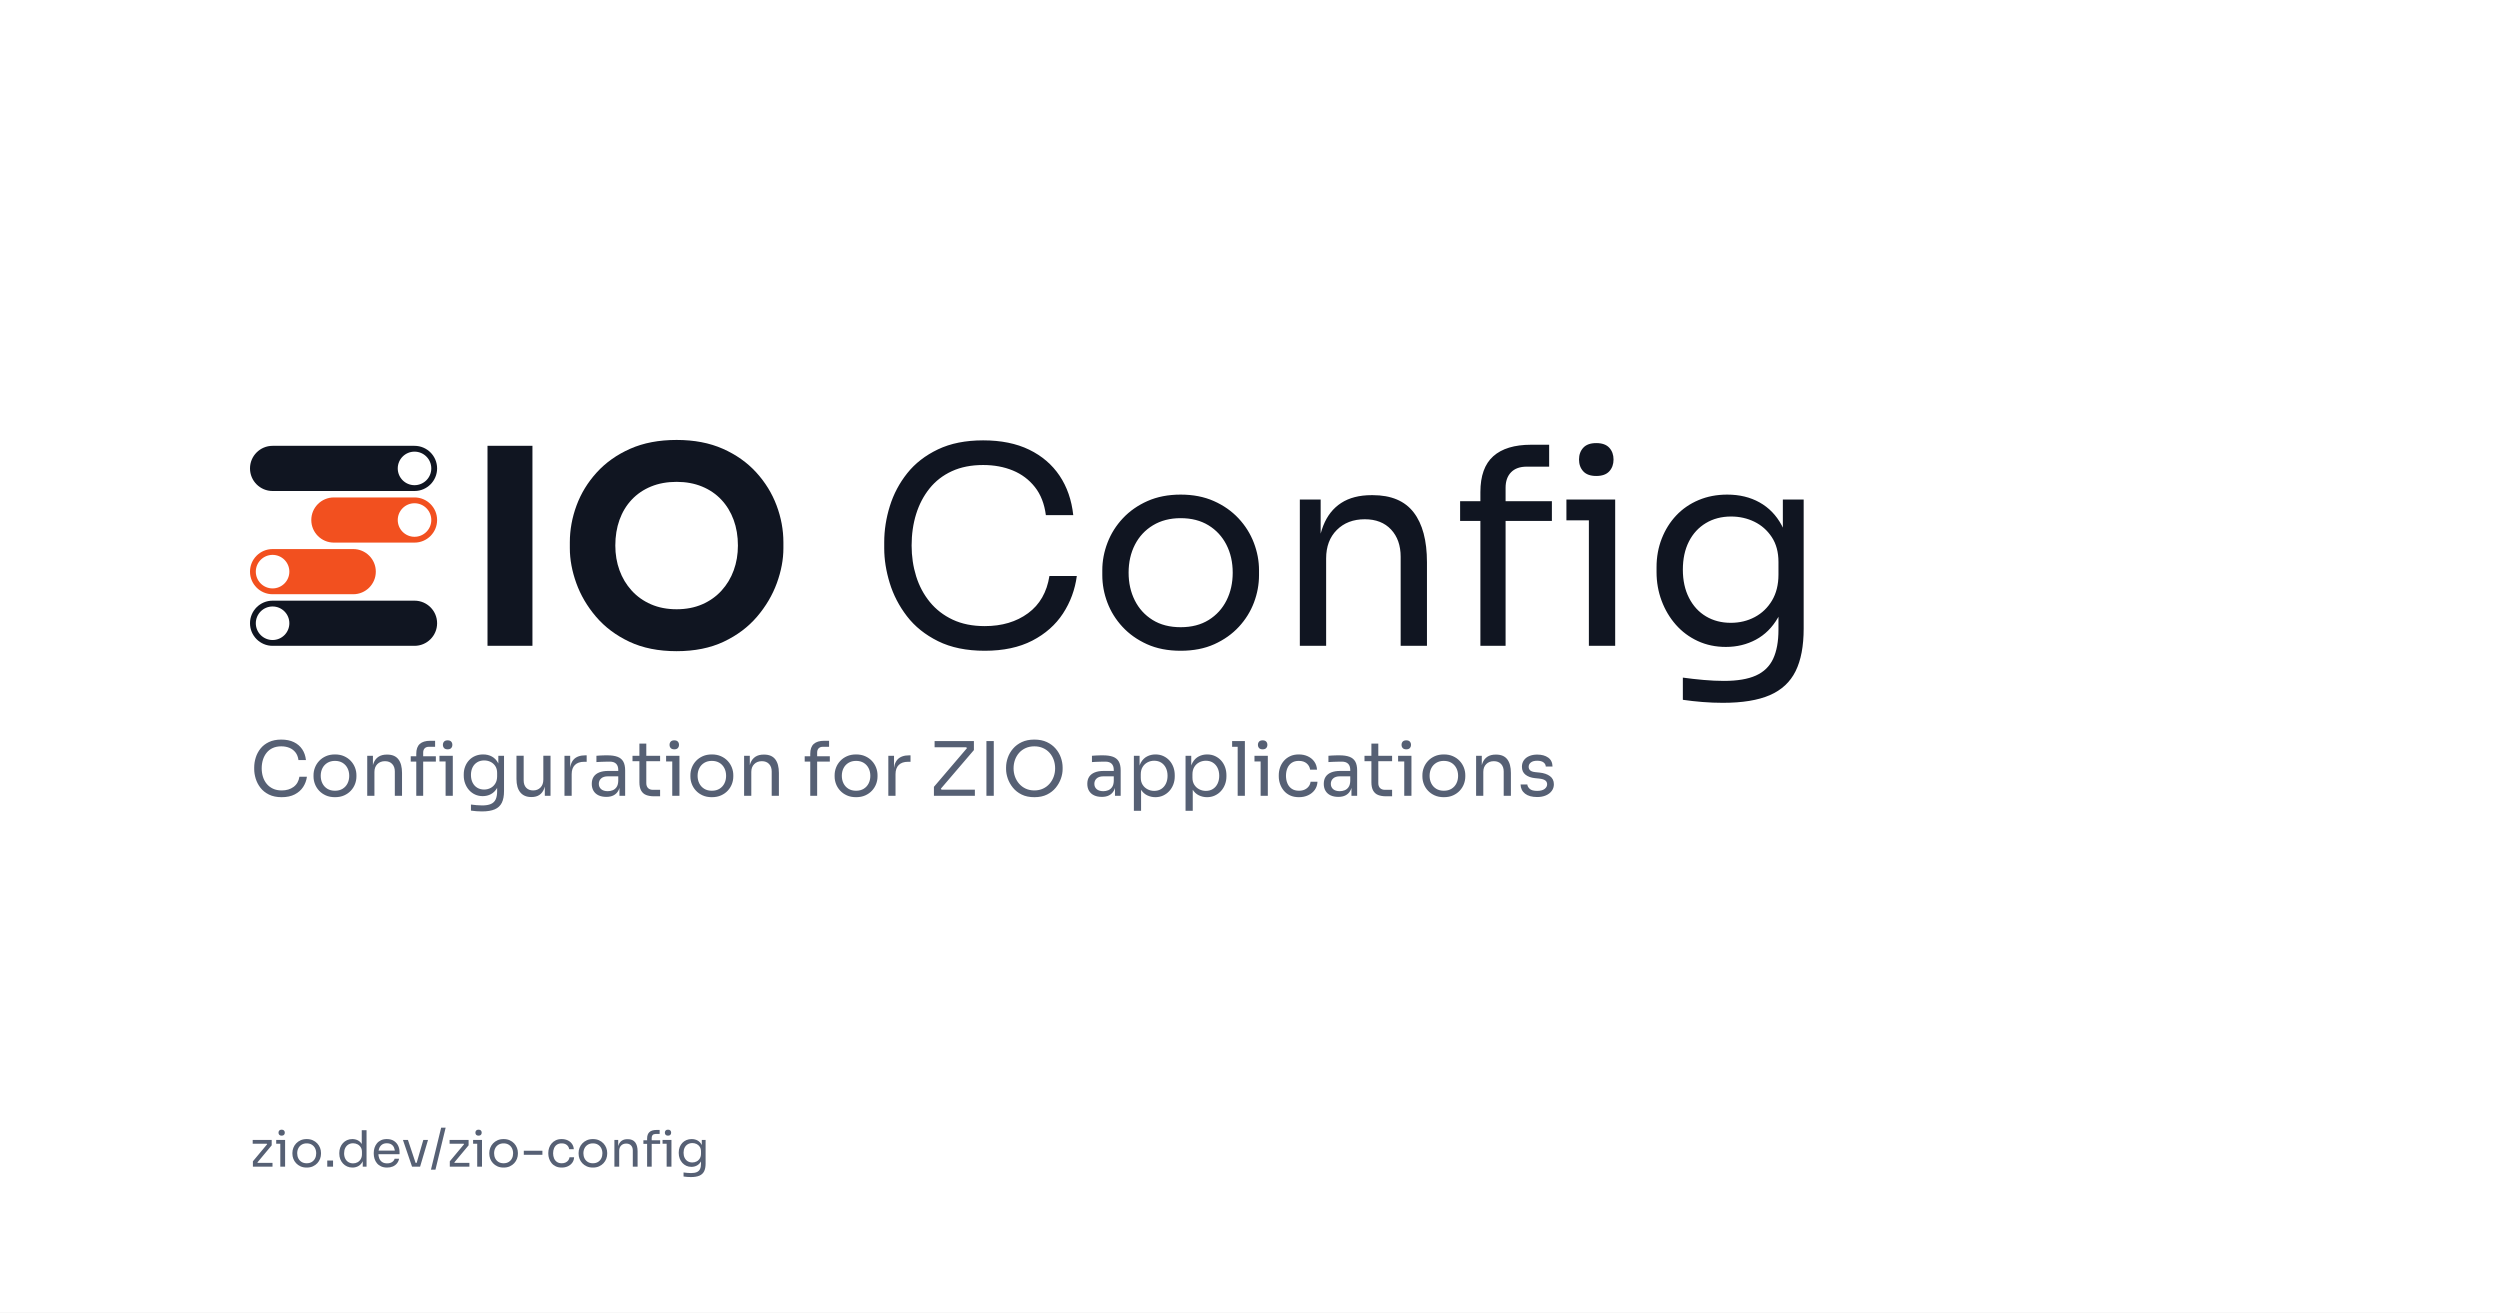
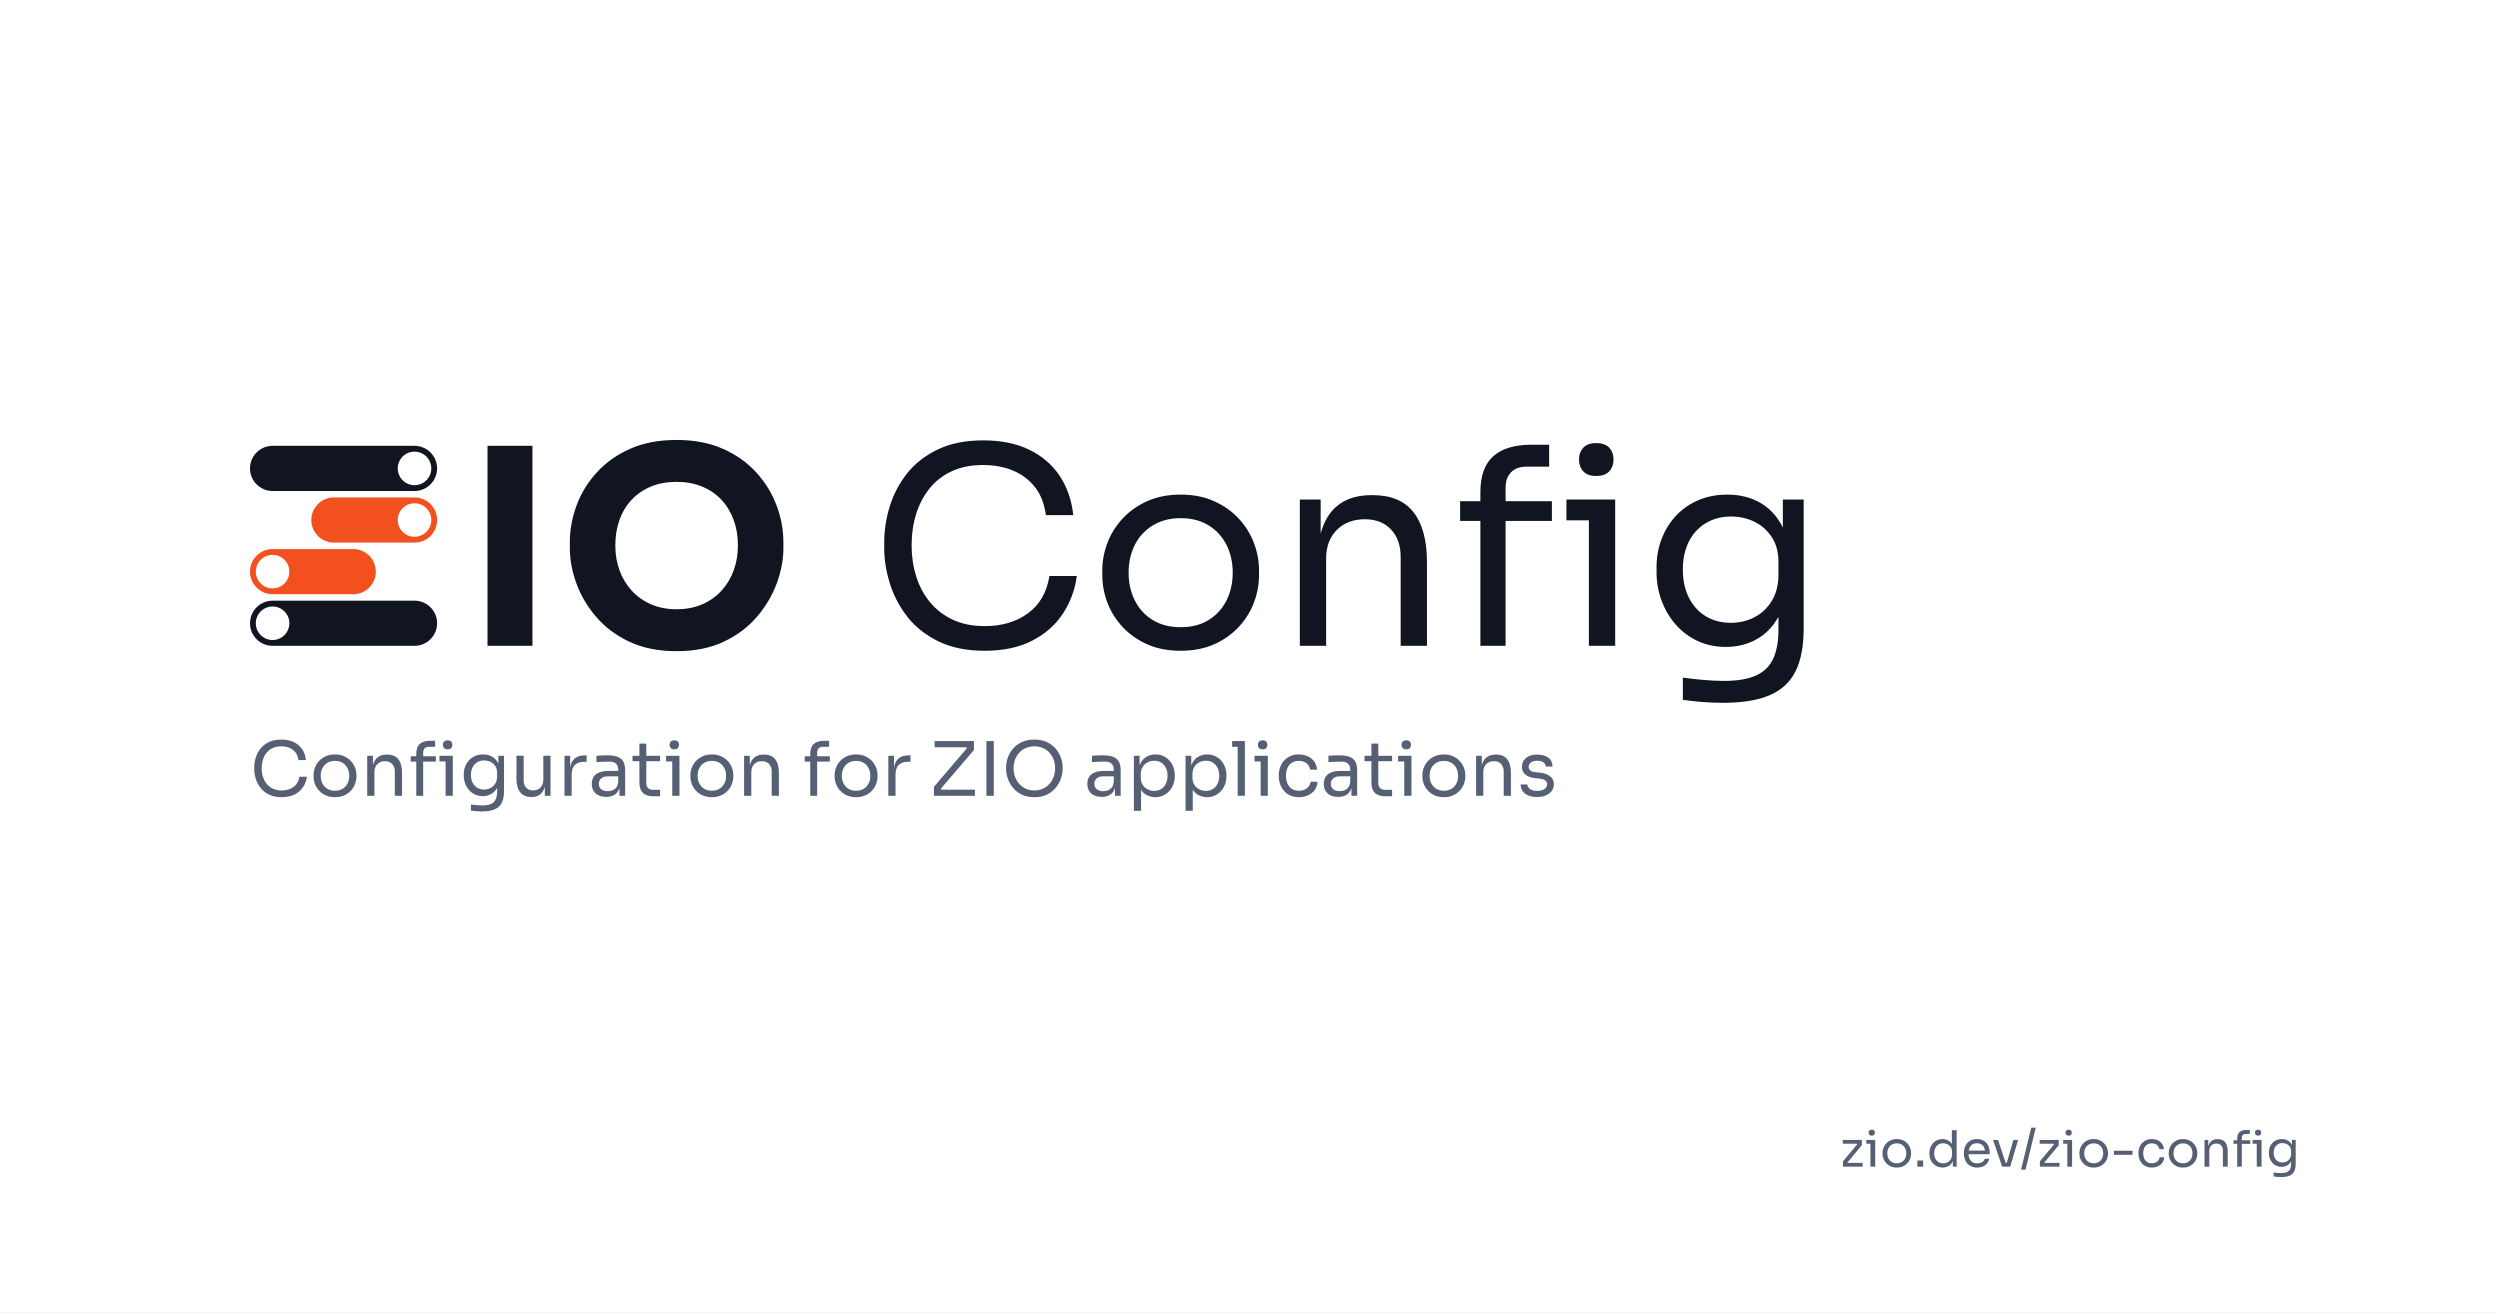
<svg xmlns="http://www.w3.org/2000/svg" width="1200" height="630" viewBox="0 0 1200 630">
  <rect width="100%" height="100%" fill="#FFFFFF" />
  <mask id="z3">
    <rect x="-5000" y="-5000" width="10000" height="10000" fill="#fff" />
    <circle cx="198.97" cy="224.84" r="8.05" fill="#000" />
    <circle cx="198.97" cy="249.61" r="8.05" fill="#000" />
    <circle cx="130.84" cy="274.39" r="8.05" fill="#000" />
    <circle cx="130.84" cy="299.16" r="8.05" fill="#000" />
  </mask>
  <g mask="url(#z3)">
    <rect x="120.00" y="214.00" width="89.81" height="21.68" rx="10.84" fill="#101521" />
    <rect x="149.42" y="238.77" width="60.39" height="21.68" rx="10.84" fill="#F2501F" />
    <rect x="120.00" y="263.55" width="60.39" height="21.68" rx="10.84" fill="#F2501F" />
    <rect x="120.00" y="288.32" width="89.81" height="21.68" rx="10.84" fill="#101521" />
  </g>
  <path d="M234.004 310.0V214.0H255.571V310.0ZM324.776 312.564Q311.691 312.564 302.059 308.011Q292.426 303.458 286.08 296.011Q279.735 288.564 276.628 279.918Q273.522 271.271 273.522 263.184V260.29Q273.522 251.348 276.743 242.619Q279.965 233.89 286.442 226.773Q292.919 219.655 302.486 215.414Q312.053 211.173 324.776 211.173Q337.401 211.173 346.968 215.414Q356.535 219.655 363.012 226.773Q369.489 233.89 372.76 242.619Q376.031 251.348 376.031 260.29V263.184Q376.031 271.271 372.875 279.918Q369.719 288.564 363.374 296.011Q357.028 303.458 347.395 308.011Q337.763 312.564 324.776 312.564ZM324.776 292.444Q331.615 292.444 337.056 290.077Q342.497 287.71 346.343 283.485Q350.19 279.26 352.195 273.737Q354.201 268.214 354.201 261.868Q354.201 255.129 352.146 249.54Q350.091 243.951 346.245 239.858Q342.398 235.764 336.957 233.529Q331.516 231.293 324.776 231.293Q317.938 231.293 312.497 233.529Q307.056 235.764 303.209 239.858Q299.363 243.951 297.357 249.54Q295.352 255.129 295.352 261.868Q295.352 268.214 297.357 273.737Q299.363 279.26 303.209 283.485Q307.056 287.71 312.497 290.077Q317.938 292.444 324.776 292.444Z" fill="#101521" />
  <path d="M472.689 312.367Q459.538 312.367 450.267 307.764Q440.995 303.162 435.341 295.797Q429.686 288.433 427.056 279.819Q424.426 271.205 424.426 263.184V260.29Q424.426 251.611 427.122 242.932Q429.817 234.252 435.472 227.151Q441.127 220.049 450.201 215.71Q459.275 211.37 471.9 211.37Q484.787 211.37 493.993 215.841Q503.198 220.312 508.59 228.334Q513.982 236.356 515.165 247.271H502.015Q500.963 239.118 496.754 233.792Q492.546 228.466 486.168 225.836Q479.79 223.205 471.9 223.205Q463.352 223.205 456.908 226.164Q450.464 229.123 446.19 234.449Q441.916 239.775 439.746 246.745Q437.576 253.715 437.576 261.868Q437.576 269.627 439.746 276.597Q441.916 283.567 446.322 288.959Q450.727 294.351 457.302 297.441Q463.878 300.532 472.689 300.532Q485.05 300.532 493.467 294.351Q501.883 288.17 503.724 276.466H516.875Q515.56 286.329 510.234 294.482Q504.908 302.636 495.505 307.501Q486.102 312.367 472.689 312.367ZM566.716 312.367Q557.511 312.367 550.541 309.211Q543.571 306.055 538.771 300.86Q533.971 295.666 531.538 289.222Q529.105 282.778 529.105 276.071V273.704Q529.105 266.997 531.604 260.488Q534.102 253.978 538.968 248.784Q543.834 243.589 550.804 240.499Q557.774 237.408 566.716 237.408Q575.659 237.408 582.628 240.499Q589.598 243.589 594.464 248.784Q599.33 253.978 601.828 260.488Q604.327 266.997 604.327 273.704V276.071Q604.327 282.778 601.894 289.222Q599.461 295.666 594.661 300.86Q589.861 306.055 582.891 309.211Q575.922 312.367 566.716 312.367ZM566.716 301.058Q574.606 301.058 580.195 297.573Q585.785 294.088 588.743 288.17Q591.702 282.252 591.702 274.888Q591.702 267.392 588.678 261.474Q585.653 255.556 580.064 252.137Q574.475 248.718 566.716 248.718Q559.089 248.718 553.434 252.137Q547.779 255.556 544.754 261.474Q541.73 267.392 541.73 274.888Q541.73 282.252 544.689 288.17Q547.648 294.088 553.237 297.573Q558.826 301.058 566.716 301.058ZM623.922 310.0V239.775H633.916V269.89H632.338Q632.338 259.501 635.165 252.334Q637.993 245.167 643.779 241.419Q649.565 237.671 658.376 237.671H658.902Q672.185 237.671 678.563 245.956Q684.941 254.241 684.941 269.89V310.0H672.316V267.26Q672.316 259.107 667.713 254.175Q663.111 249.244 655.089 249.244Q646.804 249.244 641.675 254.373Q636.546 259.501 636.546 268.049V310.0ZM710.585 310.0V236.225Q710.585 224.521 716.765 218.997Q722.946 213.474 734.913 213.474H743.593V223.995H732.809Q727.943 223.995 725.313 226.69Q722.683 229.386 722.683 234.121V310.0ZM700.853 250.033V240.564H744.908V250.033ZM762.661 310.0V239.775H775.286V310.0ZM751.878 249.77V239.775H775.286V249.77ZM766.212 228.466Q762.004 228.466 759.965 226.23Q757.927 223.995 757.927 220.575Q757.927 217.156 759.965 214.921Q762.004 212.685 766.212 212.685Q770.42 212.685 772.459 214.921Q774.497 217.156 774.497 220.575Q774.497 223.995 772.459 226.23Q770.42 228.466 766.212 228.466ZM826.968 337.353Q822.102 337.353 817.171 336.959Q812.239 336.564 807.768 335.907V325.255Q812.502 325.912 817.697 326.373Q822.891 326.833 827.494 326.833Q837.094 326.833 842.815 324.268Q848.535 321.704 851.1 316.247Q853.664 310.789 853.664 302.241V288.827L857.872 278.833Q857.478 289.485 853.401 296.521Q849.324 303.556 842.815 307.041Q836.305 310.526 828.415 310.526Q821.05 310.526 814.935 307.699Q808.82 304.871 804.415 299.874Q800.009 294.877 797.576 288.367Q795.143 281.858 795.143 274.625V272.258Q795.143 264.893 797.642 258.515Q800.141 252.137 804.612 247.403Q809.083 242.668 815.33 240.038Q821.576 237.408 829.072 237.408Q837.883 237.408 844.59 241.156Q851.297 244.904 855.176 252.071Q859.056 259.238 859.45 269.627L855.768 269.759V239.775H865.763V301.715Q865.763 314.34 861.883 322.164Q858.004 329.989 849.522 333.671Q841.039 337.353 826.968 337.353ZM830.782 298.953Q837.094 298.953 842.289 296.192Q847.483 293.43 850.574 288.236Q853.664 283.041 853.664 275.808V269.759Q853.664 262.658 850.442 257.792Q847.22 252.926 842.091 250.427Q836.963 247.929 830.913 247.929Q824.075 247.929 818.815 251.085Q813.554 254.241 810.661 259.962Q807.768 265.682 807.768 273.441Q807.768 281.2 810.727 286.986Q813.686 292.773 818.88 295.863Q824.075 298.953 830.782 298.953Z" fill="#101521" />
  <path d="M135.228 382.648Q131.628 382.648 129.09 381.388Q126.552 380.128 125.004 378.112Q123.456 376.096 122.736 373.738Q122.016 371.38 122.016 369.184V368.392Q122.016 366.016 122.754 363.64Q123.492 361.264 125.04 359.32Q126.588 357.376 129.072 356.188Q131.556 355.0 135.012 355.0Q138.54 355.0 141.06 356.224Q143.58 357.448 145.056 359.644Q146.532 361.84 146.856 364.828H143.256Q142.968 362.596 141.816 361.138Q140.664 359.68 138.918 358.96Q137.172 358.24 135.012 358.24Q132.672 358.24 130.908 359.05Q129.144 359.86 127.974 361.318Q126.804 362.776 126.21 364.684Q125.616 366.592 125.616 368.824Q125.616 370.948 126.21 372.856Q126.804 374.764 128.01 376.24Q129.216 377.716 131.016 378.562Q132.816 379.408 135.228 379.408Q138.612 379.408 140.916 377.716Q143.22 376.024 143.724 372.82H147.324Q146.964 375.52 145.506 377.752Q144.048 379.984 141.474 381.316Q138.9 382.648 135.228 382.648ZM160.788 382.648Q158.268 382.648 156.36 381.784Q154.452 380.92 153.138 379.498Q151.824 378.076 151.158 376.312Q150.492 374.548 150.492 372.712V372.064Q150.492 370.228 151.176 368.446Q151.86 366.664 153.192 365.242Q154.524 363.82 156.432 362.974Q158.34 362.128 160.788 362.128Q163.236 362.128 165.144 362.974Q167.052 363.82 168.384 365.242Q169.716 366.664 170.4 368.446Q171.084 370.228 171.084 372.064V372.712Q171.084 374.548 170.418 376.312Q169.752 378.076 168.438 379.498Q167.124 380.92 165.216 381.784Q163.308 382.648 160.788 382.648ZM160.788 379.552Q162.948 379.552 164.478 378.598Q166.008 377.644 166.818 376.024Q167.628 374.404 167.628 372.388Q167.628 370.336 166.8 368.716Q165.972 367.096 164.442 366.16Q162.912 365.224 160.788 365.224Q158.7 365.224 157.152 366.16Q155.604 367.096 154.776 368.716Q153.948 370.336 153.948 372.388Q153.948 374.404 154.758 376.024Q155.568 377.644 157.098 378.598Q158.628 379.552 160.788 379.552ZM176.268 382.0V362.776H179.004V371.02H178.572Q178.572 368.176 179.346 366.214Q180.12 364.252 181.704 363.226Q183.288 362.2 185.7 362.2H185.844Q189.48 362.2 191.226 364.468Q192.972 366.736 192.972 371.02V382.0H189.516V370.3Q189.516 368.068 188.256 366.718Q186.996 365.368 184.8 365.368Q182.532 365.368 181.128 366.772Q179.724 368.176 179.724 370.516V382.0ZM199.812 382.0V361.804Q199.812 358.6 201.504 357.088Q203.196 355.576 206.472 355.576H208.848V358.456H205.896Q204.564 358.456 203.844 359.194Q203.124 359.932 203.124 361.228V382.0ZM197.148 365.584V362.992H209.208V365.584ZM213.888 382.0V362.776H217.344V382.0ZM210.936 365.512V362.776H217.344V365.512ZM214.86 359.68Q213.708 359.68 213.15 359.068Q212.592 358.456 212.592 357.52Q212.592 356.584 213.15 355.972Q213.708 355.36 214.86 355.36Q216.012 355.36 216.57 355.972Q217.128 356.584 217.128 357.52Q217.128 358.456 216.57 359.068Q216.012 359.68 214.86 359.68ZM231.312 389.488Q229.98 389.488 228.63 389.38Q227.28 389.272 226.056 389.092V386.176Q227.352 386.356 228.774 386.482Q230.196 386.608 231.456 386.608Q234.084 386.608 235.65 385.906Q237.216 385.204 237.918 383.71Q238.62 382.216 238.62 379.876V376.204L239.772 373.468Q239.664 376.384 238.548 378.31Q237.432 380.236 235.65 381.19Q233.868 382.144 231.708 382.144Q229.692 382.144 228.018 381.37Q226.344 380.596 225.138 379.228Q223.932 377.86 223.266 376.078Q222.6 374.296 222.6 372.316V371.668Q222.6 369.652 223.284 367.906Q223.968 366.16 225.192 364.864Q226.416 363.568 228.126 362.848Q229.836 362.128 231.888 362.128Q234.3 362.128 236.136 363.154Q237.972 364.18 239.034 366.142Q240.096 368.104 240.204 370.948L239.196 370.984V362.776H241.932V379.732Q241.932 383.188 240.87 385.33Q239.808 387.472 237.486 388.48Q235.164 389.488 231.312 389.488ZM232.356 378.976Q234.084 378.976 235.506 378.22Q236.928 377.464 237.774 376.042Q238.62 374.62 238.62 372.64V370.984Q238.62 369.04 237.738 367.708Q236.856 366.376 235.452 365.692Q234.048 365.008 232.392 365.008Q230.52 365.008 229.08 365.872Q227.64 366.736 226.848 368.302Q226.056 369.868 226.056 371.992Q226.056 374.116 226.866 375.7Q227.676 377.284 229.098 378.13Q230.52 378.976 232.356 378.976ZM255 382.576Q251.58 382.576 249.744 380.344Q247.908 378.112 247.908 373.9V362.74H251.364V374.584Q251.364 376.852 252.588 378.13Q253.812 379.408 255.9 379.408Q258.06 379.408 259.428 378.022Q260.796 376.636 260.796 374.224V362.74H264.252V382.0H261.516V373.756H261.948Q261.948 376.6 261.192 378.562Q260.436 380.524 258.942 381.55Q257.448 382.576 255.144 382.576ZM270.948 382.0V362.776H273.684V370.696H273.54Q273.54 366.484 275.394 364.522Q277.248 362.56 280.956 362.56H281.604V365.656H280.38Q277.5 365.656 275.952 367.186Q274.404 368.716 274.404 371.596V382.0ZM297.336 382.0V376.24H296.76V369.58Q296.76 367.6 295.734 366.592Q294.708 365.584 292.728 365.584Q291.612 365.584 290.424 365.62Q289.236 365.656 288.156 365.692Q287.076 365.728 286.284 365.8V362.776Q287.076 362.704 287.958 362.65Q288.84 362.596 289.776 362.578Q290.712 362.56 291.576 362.56Q294.528 362.56 296.4 363.262Q298.272 363.964 299.172 365.548Q300.072 367.132 300.072 369.832V382.0ZM291.036 382.504Q288.876 382.504 287.31 381.766Q285.744 381.028 284.898 379.624Q284.052 378.22 284.052 376.24Q284.052 374.188 284.97 372.82Q285.888 371.452 287.652 370.75Q289.416 370.048 291.9 370.048H297.12V372.64H291.756Q289.668 372.64 288.552 373.648Q287.436 374.656 287.436 376.24Q287.436 377.824 288.552 378.796Q289.668 379.768 291.756 379.768Q292.98 379.768 294.096 379.318Q295.212 378.868 295.95 377.806Q296.688 376.744 296.76 374.872L297.696 376.24Q297.516 378.292 296.706 379.678Q295.896 381.064 294.474 381.784Q293.052 382.504 291.036 382.504ZM313.896 382.216Q311.736 382.216 310.17 381.604Q308.604 380.992 307.758 379.498Q306.912 378.004 306.912 375.448V356.944H310.224V375.88Q310.224 377.428 311.07 378.274Q311.916 379.12 313.464 379.12H316.848V382.216ZM303.6 365.368V362.776H316.848V365.368ZM322.68 382.0V362.776H326.136V382.0ZM319.728 365.512V362.776H326.136V365.512ZM323.652 359.68Q322.5 359.68 321.942 359.068Q321.384 358.456 321.384 357.52Q321.384 356.584 321.942 355.972Q322.5 355.36 323.652 355.36Q324.804 355.36 325.362 355.972Q325.92 356.584 325.92 357.52Q325.92 358.456 325.362 359.068Q324.804 359.68 323.652 359.68ZM341.688 382.648Q339.168 382.648 337.26 381.784Q335.352 380.92 334.038 379.498Q332.724 378.076 332.058 376.312Q331.392 374.548 331.392 372.712V372.064Q331.392 370.228 332.076 368.446Q332.76 366.664 334.092 365.242Q335.424 363.82 337.332 362.974Q339.24 362.128 341.688 362.128Q344.136 362.128 346.044 362.974Q347.952 363.82 349.284 365.242Q350.616 366.664 351.3 368.446Q351.984 370.228 351.984 372.064V372.712Q351.984 374.548 351.318 376.312Q350.652 378.076 349.338 379.498Q348.024 380.92 346.116 381.784Q344.208 382.648 341.688 382.648ZM341.688 379.552Q343.848 379.552 345.378 378.598Q346.908 377.644 347.718 376.024Q348.528 374.404 348.528 372.388Q348.528 370.336 347.7 368.716Q346.872 367.096 345.342 366.16Q343.812 365.224 341.688 365.224Q339.6 365.224 338.052 366.16Q336.504 367.096 335.676 368.716Q334.848 370.336 334.848 372.388Q334.848 374.404 335.658 376.024Q336.468 377.644 337.998 378.598Q339.528 379.552 341.688 379.552ZM357.168 382.0V362.776H359.904V371.02H359.472Q359.472 368.176 360.246 366.214Q361.02 364.252 362.604 363.226Q364.188 362.2 366.6 362.2H366.744Q370.38 362.2 372.126 364.468Q373.872 366.736 373.872 371.02V382.0H370.416V370.3Q370.416 368.068 369.156 366.718Q367.896 365.368 365.7 365.368Q363.432 365.368 362.028 366.772Q360.624 368.176 360.624 370.516V382.0ZM388.92 382.0V361.804Q388.92 358.6 390.612 357.088Q392.304 355.576 395.58 355.576H397.956V358.456H395.004Q393.672 358.456 392.952 359.194Q392.232 359.932 392.232 361.228V382.0ZM386.256 365.584V362.992H398.316V365.584ZM410.916 382.648Q408.396 382.648 406.488 381.784Q404.58 380.92 403.266 379.498Q401.952 378.076 401.286 376.312Q400.62 374.548 400.62 372.712V372.064Q400.62 370.228 401.304 368.446Q401.988 366.664 403.32 365.242Q404.652 363.82 406.56 362.974Q408.468 362.128 410.916 362.128Q413.364 362.128 415.272 362.974Q417.18 363.82 418.512 365.242Q419.844 366.664 420.528 368.446Q421.212 370.228 421.212 372.064V372.712Q421.212 374.548 420.546 376.312Q419.88 378.076 418.566 379.498Q417.252 380.92 415.344 381.784Q413.436 382.648 410.916 382.648ZM410.916 379.552Q413.076 379.552 414.606 378.598Q416.136 377.644 416.946 376.024Q417.756 374.404 417.756 372.388Q417.756 370.336 416.928 368.716Q416.1 367.096 414.57 366.16Q413.04 365.224 410.916 365.224Q408.828 365.224 407.28 366.16Q405.732 367.096 404.904 368.716Q404.076 370.336 404.076 372.388Q404.076 374.404 404.886 376.024Q405.696 377.644 407.226 378.598Q408.756 379.552 410.916 379.552ZM426.396 382.0V362.776H429.132V370.696H428.988Q428.988 366.484 430.842 364.522Q432.696 362.56 436.404 362.56H437.052V365.656H435.828Q432.948 365.656 431.4 367.186Q429.852 368.716 429.852 371.596V382.0ZM448.284 382.0V377.68L464.484 358.708L464.448 359.572L463.512 358.276L464.124 358.672H448.608V355.72H467.472V360.04L451.236 379.012L451.2 378.004L452.352 379.624L451.452 379.048H467.94V382.0ZM473.484 382.0V355.72H477.012V382.0ZM496.488 382.648Q492.96 382.648 490.404 381.388Q487.848 380.128 486.192 378.076Q484.536 376.024 483.726 373.684Q482.916 371.344 482.916 369.184V368.392Q482.916 366.052 483.744 363.676Q484.572 361.3 486.264 359.338Q487.956 357.376 490.494 356.188Q493.032 355.0 496.488 355.0Q499.944 355.0 502.482 356.188Q505.02 357.376 506.712 359.338Q508.404 361.3 509.232 363.676Q510.06 366.052 510.06 368.392V369.184Q510.06 371.344 509.25 373.684Q508.44 376.024 506.784 378.076Q505.128 380.128 502.572 381.388Q500.016 382.648 496.488 382.648ZM496.488 379.408Q498.792 379.408 500.646 378.544Q502.5 377.68 503.796 376.186Q505.092 374.692 505.776 372.802Q506.46 370.912 506.46 368.824Q506.46 366.628 505.776 364.72Q505.092 362.812 503.796 361.354Q502.5 359.896 500.646 359.068Q498.792 358.24 496.488 358.24Q494.184 358.24 492.33 359.068Q490.476 359.896 489.18 361.354Q487.884 362.812 487.2 364.72Q486.516 366.628 486.516 368.824Q486.516 370.912 487.2 372.802Q487.884 374.692 489.18 376.186Q490.476 377.68 492.33 378.544Q494.184 379.408 496.488 379.408ZM535.188 382.0V376.24H534.612V369.58Q534.612 367.6 533.586 366.592Q532.56 365.584 530.58 365.584Q529.464 365.584 528.276 365.62Q527.088 365.656 526.008 365.692Q524.928 365.728 524.136 365.8V362.776Q524.928 362.704 525.81 362.65Q526.692 362.596 527.628 362.578Q528.564 362.56 529.428 362.56Q532.38 362.56 534.252 363.262Q536.124 363.964 537.024 365.548Q537.924 367.132 537.924 369.832V382.0ZM528.888 382.504Q526.728 382.504 525.162 381.766Q523.596 381.028 522.75 379.624Q521.904 378.22 521.904 376.24Q521.904 374.188 522.822 372.82Q523.74 371.452 525.504 370.75Q527.268 370.048 529.752 370.048H534.972V372.64H529.608Q527.52 372.64 526.404 373.648Q525.288 374.656 525.288 376.24Q525.288 377.824 526.404 378.796Q527.52 379.768 529.608 379.768Q530.832 379.768 531.948 379.318Q533.064 378.868 533.802 377.806Q534.54 376.744 534.612 374.872L535.548 376.24Q535.368 378.292 534.558 379.678Q533.748 381.064 532.326 381.784Q530.904 382.504 528.888 382.504ZM544.26 389.2V362.776H546.996V371.092L546.348 371.02Q546.528 367.924 547.662 365.962Q548.796 364.0 550.632 363.064Q552.468 362.128 554.628 362.128Q556.716 362.128 558.426 362.92Q560.136 363.712 561.36 365.08Q562.584 366.448 563.232 368.248Q563.88 370.048 563.88 372.064V372.712Q563.88 374.728 563.196 376.528Q562.512 378.328 561.27 379.696Q560.028 381.064 558.318 381.856Q556.608 382.648 554.556 382.648Q552.504 382.648 550.632 381.748Q548.76 380.848 547.536 378.832Q546.312 376.816 546.132 373.54L547.716 376.42V389.2ZM554.016 379.624Q555.96 379.624 557.4 378.706Q558.84 377.788 559.632 376.15Q560.424 374.512 560.424 372.388Q560.424 370.228 559.632 368.608Q558.84 366.988 557.4 366.07Q555.96 365.152 554.016 365.152Q552.288 365.152 550.812 365.926Q549.336 366.7 548.454 368.158Q547.572 369.616 547.572 371.668V373.324Q547.572 375.304 548.472 376.708Q549.372 378.112 550.848 378.868Q552.324 379.624 554.016 379.624ZM569.064 389.2V362.776H571.8V371.092L571.152 371.02Q571.332 367.924 572.466 365.962Q573.6 364.0 575.436 363.064Q577.272 362.128 579.432 362.128Q581.52 362.128 583.23 362.92Q584.94 363.712 586.164 365.08Q587.388 366.448 588.036 368.248Q588.684 370.048 588.684 372.064V372.712Q588.684 374.728 588.0 376.528Q587.316 378.328 586.074 379.696Q584.832 381.064 583.122 381.856Q581.412 382.648 579.36 382.648Q577.308 382.648 575.436 381.748Q573.564 380.848 572.34 378.832Q571.116 376.816 570.936 373.54L572.52 376.42V389.2ZM578.82 379.624Q580.764 379.624 582.204 378.706Q583.644 377.788 584.436 376.15Q585.228 374.512 585.228 372.388Q585.228 370.228 584.436 368.608Q583.644 366.988 582.204 366.07Q580.764 365.152 578.82 365.152Q577.092 365.152 575.616 365.926Q574.14 366.7 573.258 368.158Q572.376 369.616 572.376 371.668V373.324Q572.376 375.304 573.276 376.708Q574.176 378.112 575.652 378.868Q577.128 379.624 578.82 379.624ZM594.084 382.0V355.72H597.54V382.0ZM591.42 358.456V355.72H597.54V358.456ZM605.1 382.0V362.776H608.556V382.0ZM602.148 365.512V362.776H608.556V365.512ZM606.072 359.68Q604.92 359.68 604.362 359.068Q603.804 358.456 603.804 357.52Q603.804 356.584 604.362 355.972Q604.92 355.36 606.072 355.36Q607.224 355.36 607.782 355.972Q608.34 356.584 608.34 357.52Q608.34 358.456 607.782 359.068Q607.224 359.68 606.072 359.68ZM623.496 382.648Q621.012 382.648 619.194 381.784Q617.376 380.92 616.188 379.462Q615.0 378.004 614.406 376.24Q613.812 374.476 613.812 372.712V372.064Q613.812 370.228 614.406 368.464Q615.0 366.7 616.206 365.278Q617.412 363.856 619.212 362.992Q621.012 362.128 623.424 362.128Q625.836 362.128 627.762 363.028Q629.688 363.928 630.858 365.566Q632.028 367.204 632.172 369.436H628.86Q628.608 367.636 627.204 366.43Q625.8 365.224 623.424 365.224Q621.372 365.224 620.004 366.16Q618.636 367.096 617.952 368.716Q617.268 370.336 617.268 372.388Q617.268 374.368 617.952 376.006Q618.636 377.644 620.022 378.598Q621.408 379.552 623.496 379.552Q625.116 379.552 626.304 378.976Q627.492 378.4 628.212 377.428Q628.932 376.456 629.076 375.232H632.388Q632.28 377.5 631.074 379.156Q629.868 380.812 627.906 381.73Q625.944 382.648 623.496 382.648ZM648.696 382.0V376.24H648.12V369.58Q648.12 367.6 647.094 366.592Q646.068 365.584 644.088 365.584Q642.972 365.584 641.784 365.62Q640.596 365.656 639.516 365.692Q638.436 365.728 637.644 365.8V362.776Q638.436 362.704 639.318 362.65Q640.2 362.596 641.136 362.578Q642.072 362.56 642.936 362.56Q645.888 362.56 647.76 363.262Q649.632 363.964 650.532 365.548Q651.432 367.132 651.432 369.832V382.0ZM642.396 382.504Q640.236 382.504 638.67 381.766Q637.104 381.028 636.258 379.624Q635.412 378.22 635.412 376.24Q635.412 374.188 636.33 372.82Q637.248 371.452 639.012 370.75Q640.776 370.048 643.26 370.048H648.48V372.64H643.116Q641.028 372.64 639.912 373.648Q638.796 374.656 638.796 376.24Q638.796 377.824 639.912 378.796Q641.028 379.768 643.116 379.768Q644.34 379.768 645.456 379.318Q646.572 378.868 647.31 377.806Q648.048 376.744 648.12 374.872L649.056 376.24Q648.876 378.292 648.066 379.678Q647.256 381.064 645.834 381.784Q644.412 382.504 642.396 382.504ZM665.256 382.216Q663.096 382.216 661.53 381.604Q659.964 380.992 659.118 379.498Q658.272 378.004 658.272 375.448V356.944H661.584V375.88Q661.584 377.428 662.43 378.274Q663.276 379.12 664.824 379.12H668.208V382.216ZM654.96 365.368V362.776H668.208V365.368ZM674.04 382.0V362.776H677.496V382.0ZM671.088 365.512V362.776H677.496V365.512ZM675.012 359.68Q673.86 359.68 673.302 359.068Q672.744 358.456 672.744 357.52Q672.744 356.584 673.302 355.972Q673.86 355.36 675.012 355.36Q676.164 355.36 676.722 355.972Q677.28 356.584 677.28 357.52Q677.28 358.456 676.722 359.068Q676.164 359.68 675.012 359.68ZM693.048 382.648Q690.528 382.648 688.62 381.784Q686.712 380.92 685.398 379.498Q684.084 378.076 683.418 376.312Q682.752 374.548 682.752 372.712V372.064Q682.752 370.228 683.436 368.446Q684.12 366.664 685.452 365.242Q686.784 363.82 688.692 362.974Q690.6 362.128 693.048 362.128Q695.496 362.128 697.404 362.974Q699.312 363.82 700.644 365.242Q701.976 366.664 702.66 368.446Q703.344 370.228 703.344 372.064V372.712Q703.344 374.548 702.678 376.312Q702.012 378.076 700.698 379.498Q699.384 380.92 697.476 381.784Q695.568 382.648 693.048 382.648ZM693.048 379.552Q695.208 379.552 696.738 378.598Q698.268 377.644 699.078 376.024Q699.888 374.404 699.888 372.388Q699.888 370.336 699.06 368.716Q698.232 367.096 696.702 366.16Q695.172 365.224 693.048 365.224Q690.96 365.224 689.412 366.16Q687.864 367.096 687.036 368.716Q686.208 370.336 686.208 372.388Q686.208 374.404 687.018 376.024Q687.828 377.644 689.358 378.598Q690.888 379.552 693.048 379.552ZM708.528 382.0V362.776H711.264V371.02H710.832Q710.832 368.176 711.606 366.214Q712.38 364.252 713.964 363.226Q715.548 362.2 717.96 362.2H718.104Q721.74 362.2 723.486 364.468Q725.232 366.736 725.232 371.02V382.0H721.776V370.3Q721.776 368.068 720.516 366.718Q719.256 365.368 717.06 365.368Q714.792 365.368 713.388 366.772Q711.984 368.176 711.984 370.516V382.0ZM737.868 382.576Q734.088 382.576 732.018 380.956Q729.948 379.336 729.876 376.528H733.116Q733.188 377.644 734.25 378.634Q735.312 379.624 737.868 379.624Q740.172 379.624 741.396 378.706Q742.62 377.788 742.62 376.456Q742.62 375.268 741.72 374.602Q740.82 373.936 738.804 373.72L736.716 373.504Q733.98 373.216 732.252 371.866Q730.524 370.516 730.524 368.068Q730.524 366.232 731.46 364.918Q732.396 363.604 734.052 362.902Q735.708 362.2 737.868 362.2Q741.108 362.2 743.124 363.64Q745.14 365.08 745.212 367.924H741.972Q741.936 366.772 740.91 365.962Q739.884 365.152 737.868 365.152Q735.852 365.152 734.808 365.98Q733.764 366.808 733.764 368.068Q733.764 369.148 734.502 369.796Q735.24 370.444 736.932 370.624L739.02 370.84Q742.116 371.164 743.988 372.55Q745.86 373.936 745.86 376.456Q745.86 378.256 744.834 379.642Q743.808 381.028 742.008 381.802Q740.208 382.576 737.868 382.576Z" fill="#566074" />
-   <path d="M121.392 560.0V557.432L128.376 549.056V549.44L127.992 548.864L128.304 549.008H121.296V547.184H130.416V549.752L123.432 558.128V557.792L123.864 558.392L123.528 558.176H130.8V560.0ZM134.544 560.0V547.184H136.848V560.0ZM132.576 549.008V547.184H136.848V549.008ZM135.192 545.12Q134.424 545.12 134.052 544.712Q133.68 544.304 133.68 543.68Q133.68 543.056 134.052 542.648Q134.424 542.24 135.192 542.24Q135.96 542.24 136.332 542.648Q136.704 543.056 136.704 543.68Q136.704 544.304 136.332 544.712Q135.96 545.12 135.192 545.12ZM147.216 560.432Q145.536 560.432 144.264 559.856Q142.992 559.28 142.116 558.332Q141.24 557.384 140.796 556.208Q140.352 555.032 140.352 553.808V553.376Q140.352 552.152 140.808 550.964Q141.264 549.776 142.152 548.828Q143.04 547.88 144.312 547.316Q145.584 546.752 147.216 546.752Q148.848 546.752 150.12 547.316Q151.392 547.88 152.28 548.828Q153.168 549.776 153.624 550.964Q154.08 552.152 154.08 553.376V553.808Q154.08 555.032 153.636 556.208Q153.192 557.384 152.316 558.332Q151.44 559.28 150.168 559.856Q148.896 560.432 147.216 560.432ZM147.216 558.368Q148.656 558.368 149.676 557.732Q150.696 557.096 151.236 556.016Q151.776 554.936 151.776 553.592Q151.776 552.224 151.224 551.144Q150.672 550.064 149.652 549.44Q148.632 548.816 147.216 548.816Q145.824 548.816 144.792 549.44Q143.76 550.064 143.208 551.144Q142.656 552.224 142.656 553.592Q142.656 554.936 143.196 556.016Q143.736 557.096 144.756 557.732Q145.776 558.368 147.216 558.368ZM157.08 560.0V557.072H159.864V560.0ZM169.176 560.432Q167.808 560.432 166.656 559.928Q165.504 559.424 164.652 558.512Q163.8 557.6 163.332 556.4Q162.864 555.2 162.864 553.808V553.376Q162.864 552.008 163.32 550.808Q163.776 549.608 164.604 548.696Q165.432 547.784 166.572 547.268Q167.712 546.752 169.104 546.752Q170.568 546.752 171.768 547.364Q172.968 547.976 173.736 549.272Q174.504 550.568 174.6 552.632L173.64 551.096V542.48H175.944V560.0H174.12V554.312H174.792Q174.696 556.496 173.88 557.852Q173.064 559.208 171.828 559.82Q170.592 560.432 169.176 560.432ZM169.488 558.416Q170.664 558.416 171.624 557.888Q172.584 557.36 173.16 556.364Q173.736 555.368 173.736 554.024V552.92Q173.736 551.6 173.148 550.676Q172.56 549.752 171.588 549.26Q170.616 548.768 169.464 548.768Q168.192 548.768 167.22 549.368Q166.248 549.968 165.708 551.048Q165.168 552.128 165.168 553.592Q165.168 555.056 165.72 556.148Q166.272 557.24 167.256 557.828Q168.24 558.416 169.488 558.416ZM185.808 560.432Q184.128 560.432 182.904 559.856Q181.68 559.28 180.912 558.332Q180.144 557.384 179.772 556.208Q179.4 555.032 179.4 553.808V553.376Q179.4 552.128 179.772 550.952Q180.144 549.776 180.912 548.828Q181.68 547.88 182.868 547.316Q184.056 546.752 185.664 546.752Q187.752 546.752 189.108 547.652Q190.464 548.552 191.124 549.968Q191.784 551.384 191.784 552.992V554.024H180.408V552.296H190.104L189.576 553.232Q189.576 551.864 189.144 550.868Q188.712 549.872 187.848 549.32Q186.984 548.768 185.664 548.768Q184.296 548.768 183.396 549.392Q182.496 550.016 182.052 551.096Q181.608 552.176 181.608 553.592Q181.608 554.96 182.052 556.052Q182.496 557.144 183.432 557.78Q184.368 558.416 185.808 558.416Q187.32 558.416 188.268 557.744Q189.216 557.072 189.408 556.184H191.568Q191.304 557.504 190.512 558.464Q189.72 559.424 188.52 559.928Q187.32 560.432 185.808 560.432ZM197.784 560.0 193.416 547.184H195.816L200.088 560.0ZM198.36 560.0V558.176H201.144V560.0ZM199.464 560.0 203.184 547.184H205.44L201.648 560.0ZM206.856 561.44 211.752 541.28H213.912L209.016 561.44ZM215.904 560.0V557.432L222.888 549.056V549.44L222.504 548.864L222.816 549.008H215.808V547.184H224.928V549.752L217.944 558.128V557.792L218.376 558.392L218.04 558.176H225.312V560.0ZM229.056 560.0V547.184H231.36V560.0ZM227.088 549.008V547.184H231.36V549.008ZM229.704 545.12Q228.936 545.12 228.564 544.712Q228.192 544.304 228.192 543.68Q228.192 543.056 228.564 542.648Q228.936 542.24 229.704 542.24Q230.472 542.24 230.844 542.648Q231.216 543.056 231.216 543.68Q231.216 544.304 230.844 544.712Q230.472 545.12 229.704 545.12ZM241.728 560.432Q240.048 560.432 238.776 559.856Q237.504 559.28 236.628 558.332Q235.752 557.384 235.308 556.208Q234.864 555.032 234.864 553.808V553.376Q234.864 552.152 235.32 550.964Q235.776 549.776 236.664 548.828Q237.552 547.88 238.824 547.316Q240.096 546.752 241.728 546.752Q243.36 546.752 244.632 547.316Q245.904 547.88 246.792 548.828Q247.68 549.776 248.136 550.964Q248.592 552.152 248.592 553.376V553.808Q248.592 555.032 248.148 556.208Q247.704 557.384 246.828 558.332Q245.952 559.28 244.68 559.856Q243.408 560.432 241.728 560.432ZM241.728 558.368Q243.168 558.368 244.188 557.732Q245.208 557.096 245.748 556.016Q246.288 554.936 246.288 553.592Q246.288 552.224 245.736 551.144Q245.184 550.064 244.164 549.44Q243.144 548.816 241.728 548.816Q240.336 548.816 239.304 549.44Q238.272 550.064 237.72 551.144Q237.168 552.224 237.168 553.592Q237.168 554.936 237.708 556.016Q238.248 557.096 239.268 557.732Q240.288 558.368 241.728 558.368ZM251.424 554.312V552.344H260.352V554.312ZM269.64 560.432Q267.984 560.432 266.772 559.856Q265.56 559.28 264.768 558.308Q263.976 557.336 263.58 556.16Q263.184 554.984 263.184 553.808V553.376Q263.184 552.152 263.58 550.976Q263.976 549.8 264.78 548.852Q265.584 547.904 266.784 547.328Q267.984 546.752 269.592 546.752Q271.2 546.752 272.484 547.352Q273.768 547.952 274.548 549.044Q275.328 550.136 275.424 551.624H273.216Q273.048 550.424 272.112 549.62Q271.176 548.816 269.592 548.816Q268.224 548.816 267.312 549.44Q266.4 550.064 265.944 551.144Q265.488 552.224 265.488 553.592Q265.488 554.912 265.944 556.004Q266.4 557.096 267.324 557.732Q268.248 558.368 269.64 558.368Q270.72 558.368 271.512 557.984Q272.304 557.6 272.784 556.952Q273.264 556.304 273.36 555.488H275.568Q275.496 557.0 274.692 558.104Q273.888 559.208 272.58 559.82Q271.272 560.432 269.64 560.432ZM284.592 560.432Q282.912 560.432 281.64 559.856Q280.368 559.28 279.492 558.332Q278.616 557.384 278.172 556.208Q277.728 555.032 277.728 553.808V553.376Q277.728 552.152 278.184 550.964Q278.64 549.776 279.528 548.828Q280.416 547.88 281.688 547.316Q282.96 546.752 284.592 546.752Q286.224 546.752 287.496 547.316Q288.768 547.88 289.656 548.828Q290.544 549.776 291 550.964Q291.456 552.152 291.456 553.376V553.808Q291.456 555.032 291.012 556.208Q290.568 557.384 289.692 558.332Q288.816 559.28 287.544 559.856Q286.272 560.432 284.592 560.432ZM284.592 558.368Q286.032 558.368 287.052 557.732Q288.072 557.096 288.612 556.016Q289.152 554.936 289.152 553.592Q289.152 552.224 288.6 551.144Q288.048 550.064 287.028 549.44Q286.008 548.816 284.592 548.816Q283.2 548.816 282.168 549.44Q281.136 550.064 280.584 551.144Q280.032 552.224 280.032 553.592Q280.032 554.936 280.572 556.016Q281.112 557.096 282.132 557.732Q283.152 558.368 284.592 558.368ZM294.912 560.0V547.184H296.736V552.68H296.448Q296.448 550.784 296.964 549.476Q297.48 548.168 298.536 547.484Q299.592 546.8 301.2 546.8H301.296Q303.72 546.8 304.884 548.312Q306.048 549.824 306.048 552.68V560.0H303.744V552.2Q303.744 550.712 302.904 549.812Q302.064 548.912 300.6 548.912Q299.088 548.912 298.152 549.848Q297.216 550.784 297.216 552.344V560.0ZM310.608 560.0V546.536Q310.608 544.4 311.736 543.392Q312.864 542.384 315.048 542.384H316.632V544.304H314.664Q313.776 544.304 313.296 544.796Q312.816 545.288 312.816 546.152V560.0ZM308.832 549.056V547.328H316.872V549.056ZM319.992 560.0V547.184H322.296V560.0ZM318.024 549.008V547.184H322.296V549.008ZM320.64 545.12Q319.872 545.12 319.5 544.712Q319.128 544.304 319.128 543.68Q319.128 543.056 319.5 542.648Q319.872 542.24 320.64 542.24Q321.408 542.24 321.78 542.648Q322.152 543.056 322.152 543.68Q322.152 544.304 321.78 544.712Q321.408 545.12 320.64 545.12ZM331.608 564.992Q330.72 564.992 329.82 564.92Q328.92 564.848 328.104 564.728V562.784Q328.968 562.904 329.916 562.988Q330.864 563.072 331.704 563.072Q333.456 563.072 334.5 562.604Q335.544 562.136 336.012 561.14Q336.48 560.144 336.48 558.584V556.136L337.248 554.312Q337.176 556.256 336.432 557.54Q335.688 558.824 334.5 559.46Q333.312 560.096 331.872 560.096Q330.528 560.096 329.412 559.58Q328.296 559.064 327.492 558.152Q326.688 557.24 326.244 556.052Q325.8 554.864 325.8 553.544V553.112Q325.8 551.768 326.256 550.604Q326.712 549.44 327.528 548.576Q328.344 547.712 329.484 547.232Q330.624 546.752 331.992 546.752Q333.6 546.752 334.824 547.436Q336.048 548.12 336.756 549.428Q337.464 550.736 337.536 552.632L336.864 552.656V547.184H338.688V558.488Q338.688 560.792 337.98 562.22Q337.272 563.648 335.724 564.32Q334.176 564.992 331.608 564.992ZM332.304 557.984Q333.456 557.984 334.404 557.48Q335.352 556.976 335.916 556.028Q336.48 555.08 336.48 553.76V552.656Q336.48 551.36 335.892 550.472Q335.304 549.584 334.368 549.128Q333.432 548.672 332.328 548.672Q331.08 548.672 330.12 549.248Q329.16 549.824 328.632 550.868Q328.104 551.912 328.104 553.328Q328.104 554.744 328.644 555.8Q329.184 556.856 330.132 557.42Q331.08 557.984 332.304 557.984Z" fill="#566074" />
+   <path d="M884.64 560.0V557.432L891.624 549.056V549.44L891.24 548.864L891.552 549.008H884.544V547.184H893.664V549.752L886.68 558.128V557.792L887.112 558.392L886.776 558.176H894.048V560.0ZM897.792 560.0V547.184H900.096V560.0ZM895.824 549.008V547.184H900.096V549.008ZM898.44 545.12Q897.672 545.12 897.3 544.712Q896.928 544.304 896.928 543.68Q896.928 543.056 897.3 542.648Q897.672 542.24 898.44 542.24Q899.208 542.24 899.58 542.648Q899.952 543.056 899.952 543.68Q899.952 544.304 899.58 544.712Q899.208 545.12 898.44 545.12ZM910.464 560.432Q908.784 560.432 907.512 559.856Q906.24 559.28 905.364 558.332Q904.488 557.384 904.044 556.208Q903.6 555.032 903.6 553.808V553.376Q903.6 552.152 904.056 550.964Q904.512 549.776 905.4 548.828Q906.288 547.88 907.56 547.316Q908.832 546.752 910.464 546.752Q912.096 546.752 913.368 547.316Q914.64 547.88 915.528 548.828Q916.416 549.776 916.872 550.964Q917.328 552.152 917.328 553.376V553.808Q917.328 555.032 916.884 556.208Q916.44 557.384 915.564 558.332Q914.688 559.28 913.416 559.856Q912.144 560.432 910.464 560.432ZM910.464 558.368Q911.904 558.368 912.924 557.732Q913.944 557.096 914.484 556.016Q915.024 554.936 915.024 553.592Q915.024 552.224 914.472 551.144Q913.92 550.064 912.9 549.44Q911.88 548.816 910.464 548.816Q909.072 548.816 908.04 549.44Q907.008 550.064 906.456 551.144Q905.904 552.224 905.904 553.592Q905.904 554.936 906.444 556.016Q906.984 557.096 908.004 557.732Q909.024 558.368 910.464 558.368ZM920.328 560.0V557.072H923.112V560.0ZM932.424 560.432Q931.056 560.432 929.904 559.928Q928.752 559.424 927.9 558.512Q927.048 557.6 926.58 556.4Q926.112 555.2 926.112 553.808V553.376Q926.112 552.008 926.568 550.808Q927.024 549.608 927.852 548.696Q928.68 547.784 929.82 547.268Q930.96 546.752 932.352 546.752Q933.816 546.752 935.016 547.364Q936.216 547.976 936.984 549.272Q937.752 550.568 937.848 552.632L936.888 551.096V542.48H939.192V560.0H937.368V554.312H938.04Q937.944 556.496 937.128 557.852Q936.312 559.208 935.076 559.82Q933.84 560.432 932.424 560.432ZM932.736 558.416Q933.912 558.416 934.872 557.888Q935.832 557.36 936.408 556.364Q936.984 555.368 936.984 554.024V552.92Q936.984 551.6 936.396 550.676Q935.808 549.752 934.836 549.26Q933.864 548.768 932.712 548.768Q931.44 548.768 930.468 549.368Q929.496 549.968 928.956 551.048Q928.416 552.128 928.416 553.592Q928.416 555.056 928.968 556.148Q929.52 557.24 930.504 557.828Q931.488 558.416 932.736 558.416ZM949.056 560.432Q947.376 560.432 946.152 559.856Q944.928 559.28 944.16 558.332Q943.392 557.384 943.02 556.208Q942.648 555.032 942.648 553.808V553.376Q942.648 552.128 943.02 550.952Q943.392 549.776 944.16 548.828Q944.928 547.88 946.116 547.316Q947.304 546.752 948.912 546.752Q951 546.752 952.356 547.652Q953.712 548.552 954.372 549.968Q955.032 551.384 955.032 552.992V554.024H943.656V552.296H953.352L952.824 553.232Q952.824 551.864 952.392 550.868Q951.96 549.872 951.096 549.32Q950.232 548.768 948.912 548.768Q947.544 548.768 946.644 549.392Q945.744 550.016 945.3 551.096Q944.856 552.176 944.856 553.592Q944.856 554.96 945.3 556.052Q945.744 557.144 946.68 557.78Q947.616 558.416 949.056 558.416Q950.568 558.416 951.516 557.744Q952.464 557.072 952.656 556.184H954.816Q954.552 557.504 953.76 558.464Q952.968 559.424 951.768 559.928Q950.568 560.432 949.056 560.432ZM961.032 560.0 956.664 547.184H959.064L963.336 560.0ZM961.608 560.0V558.176H964.392V560.0ZM962.712 560.0 966.432 547.184H968.688L964.896 560.0ZM970.104 561.44 975 541.28H977.16L972.264 561.44ZM979.152 560.0V557.432L986.136 549.056V549.44L985.752 548.864L986.064 549.008H979.056V547.184H988.176V549.752L981.192 558.128V557.792L981.624 558.392L981.288 558.176H988.56V560.0ZM992.304 560.0V547.184H994.608V560.0ZM990.336 549.008V547.184H994.608V549.008ZM992.952 545.12Q992.184 545.12 991.812 544.712Q991.44 544.304 991.44 543.68Q991.44 543.056 991.812 542.648Q992.184 542.24 992.952 542.24Q993.72 542.24 994.092 542.648Q994.464 543.056 994.464 543.68Q994.464 544.304 994.092 544.712Q993.72 545.12 992.952 545.12ZM1004.976 560.432Q1003.296 560.432 1002.024 559.856Q1000.752 559.28 999.876 558.332Q999 557.384 998.556 556.208Q998.112 555.032 998.112 553.808V553.376Q998.112 552.152 998.568 550.964Q999.024 549.776 999.912 548.828Q1000.8 547.88 1002.072 547.316Q1003.344 546.752 1004.976 546.752Q1006.608 546.752 1007.88 547.316Q1009.152 547.88 1010.04 548.828Q1010.928 549.776 1011.384 550.964Q1011.84 552.152 1011.84 553.376V553.808Q1011.84 555.032 1011.396 556.208Q1010.952 557.384 1010.076 558.332Q1009.2 559.28 1007.928 559.856Q1006.656 560.432 1004.976 560.432ZM1004.976 558.368Q1006.416 558.368 1007.436 557.732Q1008.456 557.096 1008.996 556.016Q1009.536 554.936 1009.536 553.592Q1009.536 552.224 1008.984 551.144Q1008.432 550.064 1007.412 549.44Q1006.392 548.816 1004.976 548.816Q1003.584 548.816 1002.552 549.44Q1001.52 550.064 1000.968 551.144Q1000.416 552.224 1000.416 553.592Q1000.416 554.936 1000.956 556.016Q1001.496 557.096 1002.516 557.732Q1003.536 558.368 1004.976 558.368ZM1014.672 554.312V552.344H1023.6V554.312ZM1032.888 560.432Q1031.232 560.432 1030.02 559.856Q1028.808 559.28 1028.016 558.308Q1027.224 557.336 1026.828 556.16Q1026.432 554.984 1026.432 553.808V553.376Q1026.432 552.152 1026.828 550.976Q1027.224 549.8 1028.028 548.852Q1028.832 547.904 1030.032 547.328Q1031.232 546.752 1032.84 546.752Q1034.448 546.752 1035.732 547.352Q1037.016 547.952 1037.796 549.044Q1038.576 550.136 1038.672 551.624H1036.464Q1036.296 550.424 1035.36 549.62Q1034.424 548.816 1032.84 548.816Q1031.472 548.816 1030.56 549.44Q1029.648 550.064 1029.192 551.144Q1028.736 552.224 1028.736 553.592Q1028.736 554.912 1029.192 556.004Q1029.648 557.096 1030.572 557.732Q1031.496 558.368 1032.888 558.368Q1033.968 558.368 1034.76 557.984Q1035.552 557.6 1036.032 556.952Q1036.512 556.304 1036.608 555.488H1038.816Q1038.744 557.0 1037.94 558.104Q1037.136 559.208 1035.828 559.82Q1034.52 560.432 1032.888 560.432ZM1047.84 560.432Q1046.16 560.432 1044.888 559.856Q1043.616 559.28 1042.74 558.332Q1041.864 557.384 1041.42 556.208Q1040.976 555.032 1040.976 553.808V553.376Q1040.976 552.152 1041.432 550.964Q1041.888 549.776 1042.776 548.828Q1043.664 547.88 1044.936 547.316Q1046.208 546.752 1047.84 546.752Q1049.472 546.752 1050.744 547.316Q1052.016 547.88 1052.904 548.828Q1053.792 549.776 1054.248 550.964Q1054.704 552.152 1054.704 553.376V553.808Q1054.704 555.032 1054.26 556.208Q1053.816 557.384 1052.94 558.332Q1052.064 559.28 1050.792 559.856Q1049.52 560.432 1047.84 560.432ZM1047.84 558.368Q1049.28 558.368 1050.3 557.732Q1051.32 557.096 1051.86 556.016Q1052.4 554.936 1052.4 553.592Q1052.4 552.224 1051.848 551.144Q1051.296 550.064 1050.276 549.44Q1049.256 548.816 1047.84 548.816Q1046.448 548.816 1045.416 549.44Q1044.384 550.064 1043.832 551.144Q1043.28 552.224 1043.28 553.592Q1043.28 554.936 1043.82 556.016Q1044.36 557.096 1045.38 557.732Q1046.4 558.368 1047.84 558.368ZM1058.16 560.0V547.184H1059.984V552.68H1059.696Q1059.696 550.784 1060.212 549.476Q1060.728 548.168 1061.784 547.484Q1062.84 546.8 1064.448 546.8H1064.544Q1066.968 546.8 1068.132 548.312Q1069.296 549.824 1069.296 552.68V560.0H1066.992V552.2Q1066.992 550.712 1066.152 549.812Q1065.312 548.912 1063.848 548.912Q1062.336 548.912 1061.4 549.848Q1060.464 550.784 1060.464 552.344V560.0ZM1073.856 560.0V546.536Q1073.856 544.4 1074.984 543.392Q1076.112 542.384 1078.296 542.384H1079.88V544.304H1077.912Q1077.024 544.304 1076.544 544.796Q1076.064 545.288 1076.064 546.152V560.0ZM1072.08 549.056V547.328H1080.12V549.056ZM1083.24 560.0V547.184H1085.544V560.0ZM1081.272 549.008V547.184H1085.544V549.008ZM1083.888 545.12Q1083.12 545.12 1082.748 544.712Q1082.376 544.304 1082.376 543.68Q1082.376 543.056 1082.748 542.648Q1083.12 542.24 1083.888 542.24Q1084.656 542.24 1085.028 542.648Q1085.4 543.056 1085.4 543.68Q1085.4 544.304 1085.028 544.712Q1084.656 545.12 1083.888 545.12ZM1094.856 564.992Q1093.968 564.992 1093.068 564.92Q1092.168 564.848 1091.352 564.728V562.784Q1092.216 562.904 1093.164 562.988Q1094.112 563.072 1094.952 563.072Q1096.704 563.072 1097.748 562.604Q1098.792 562.136 1099.26 561.14Q1099.728 560.144 1099.728 558.584V556.136L1100.496 554.312Q1100.424 556.256 1099.68 557.54Q1098.936 558.824 1097.748 559.46Q1096.56 560.096 1095.12 560.096Q1093.776 560.096 1092.66 559.58Q1091.544 559.064 1090.74 558.152Q1089.936 557.24 1089.492 556.052Q1089.048 554.864 1089.048 553.544V553.112Q1089.048 551.768 1089.504 550.604Q1089.96 549.44 1090.776 548.576Q1091.592 547.712 1092.732 547.232Q1093.872 546.752 1095.24 546.752Q1096.848 546.752 1098.072 547.436Q1099.296 548.12 1100.004 549.428Q1100.712 550.736 1100.784 552.632L1100.112 552.656V547.184H1101.936V558.488Q1101.936 560.792 1101.228 562.22Q1100.52 563.648 1098.972 564.32Q1097.424 564.992 1094.856 564.992ZM1095.552 557.984Q1096.704 557.984 1097.652 557.48Q1098.6 556.976 1099.164 556.028Q1099.728 555.08 1099.728 553.76V552.656Q1099.728 551.36 1099.14 550.472Q1098.552 549.584 1097.616 549.128Q1096.68 548.672 1095.576 548.672Q1094.328 548.672 1093.368 549.248Q1092.408 549.824 1091.88 550.868Q1091.352 551.912 1091.352 553.328Q1091.352 554.744 1091.892 555.8Q1092.432 556.856 1093.38 557.42Q1094.328 557.984 1095.552 557.984Z" fill="#566074" />
</svg>
